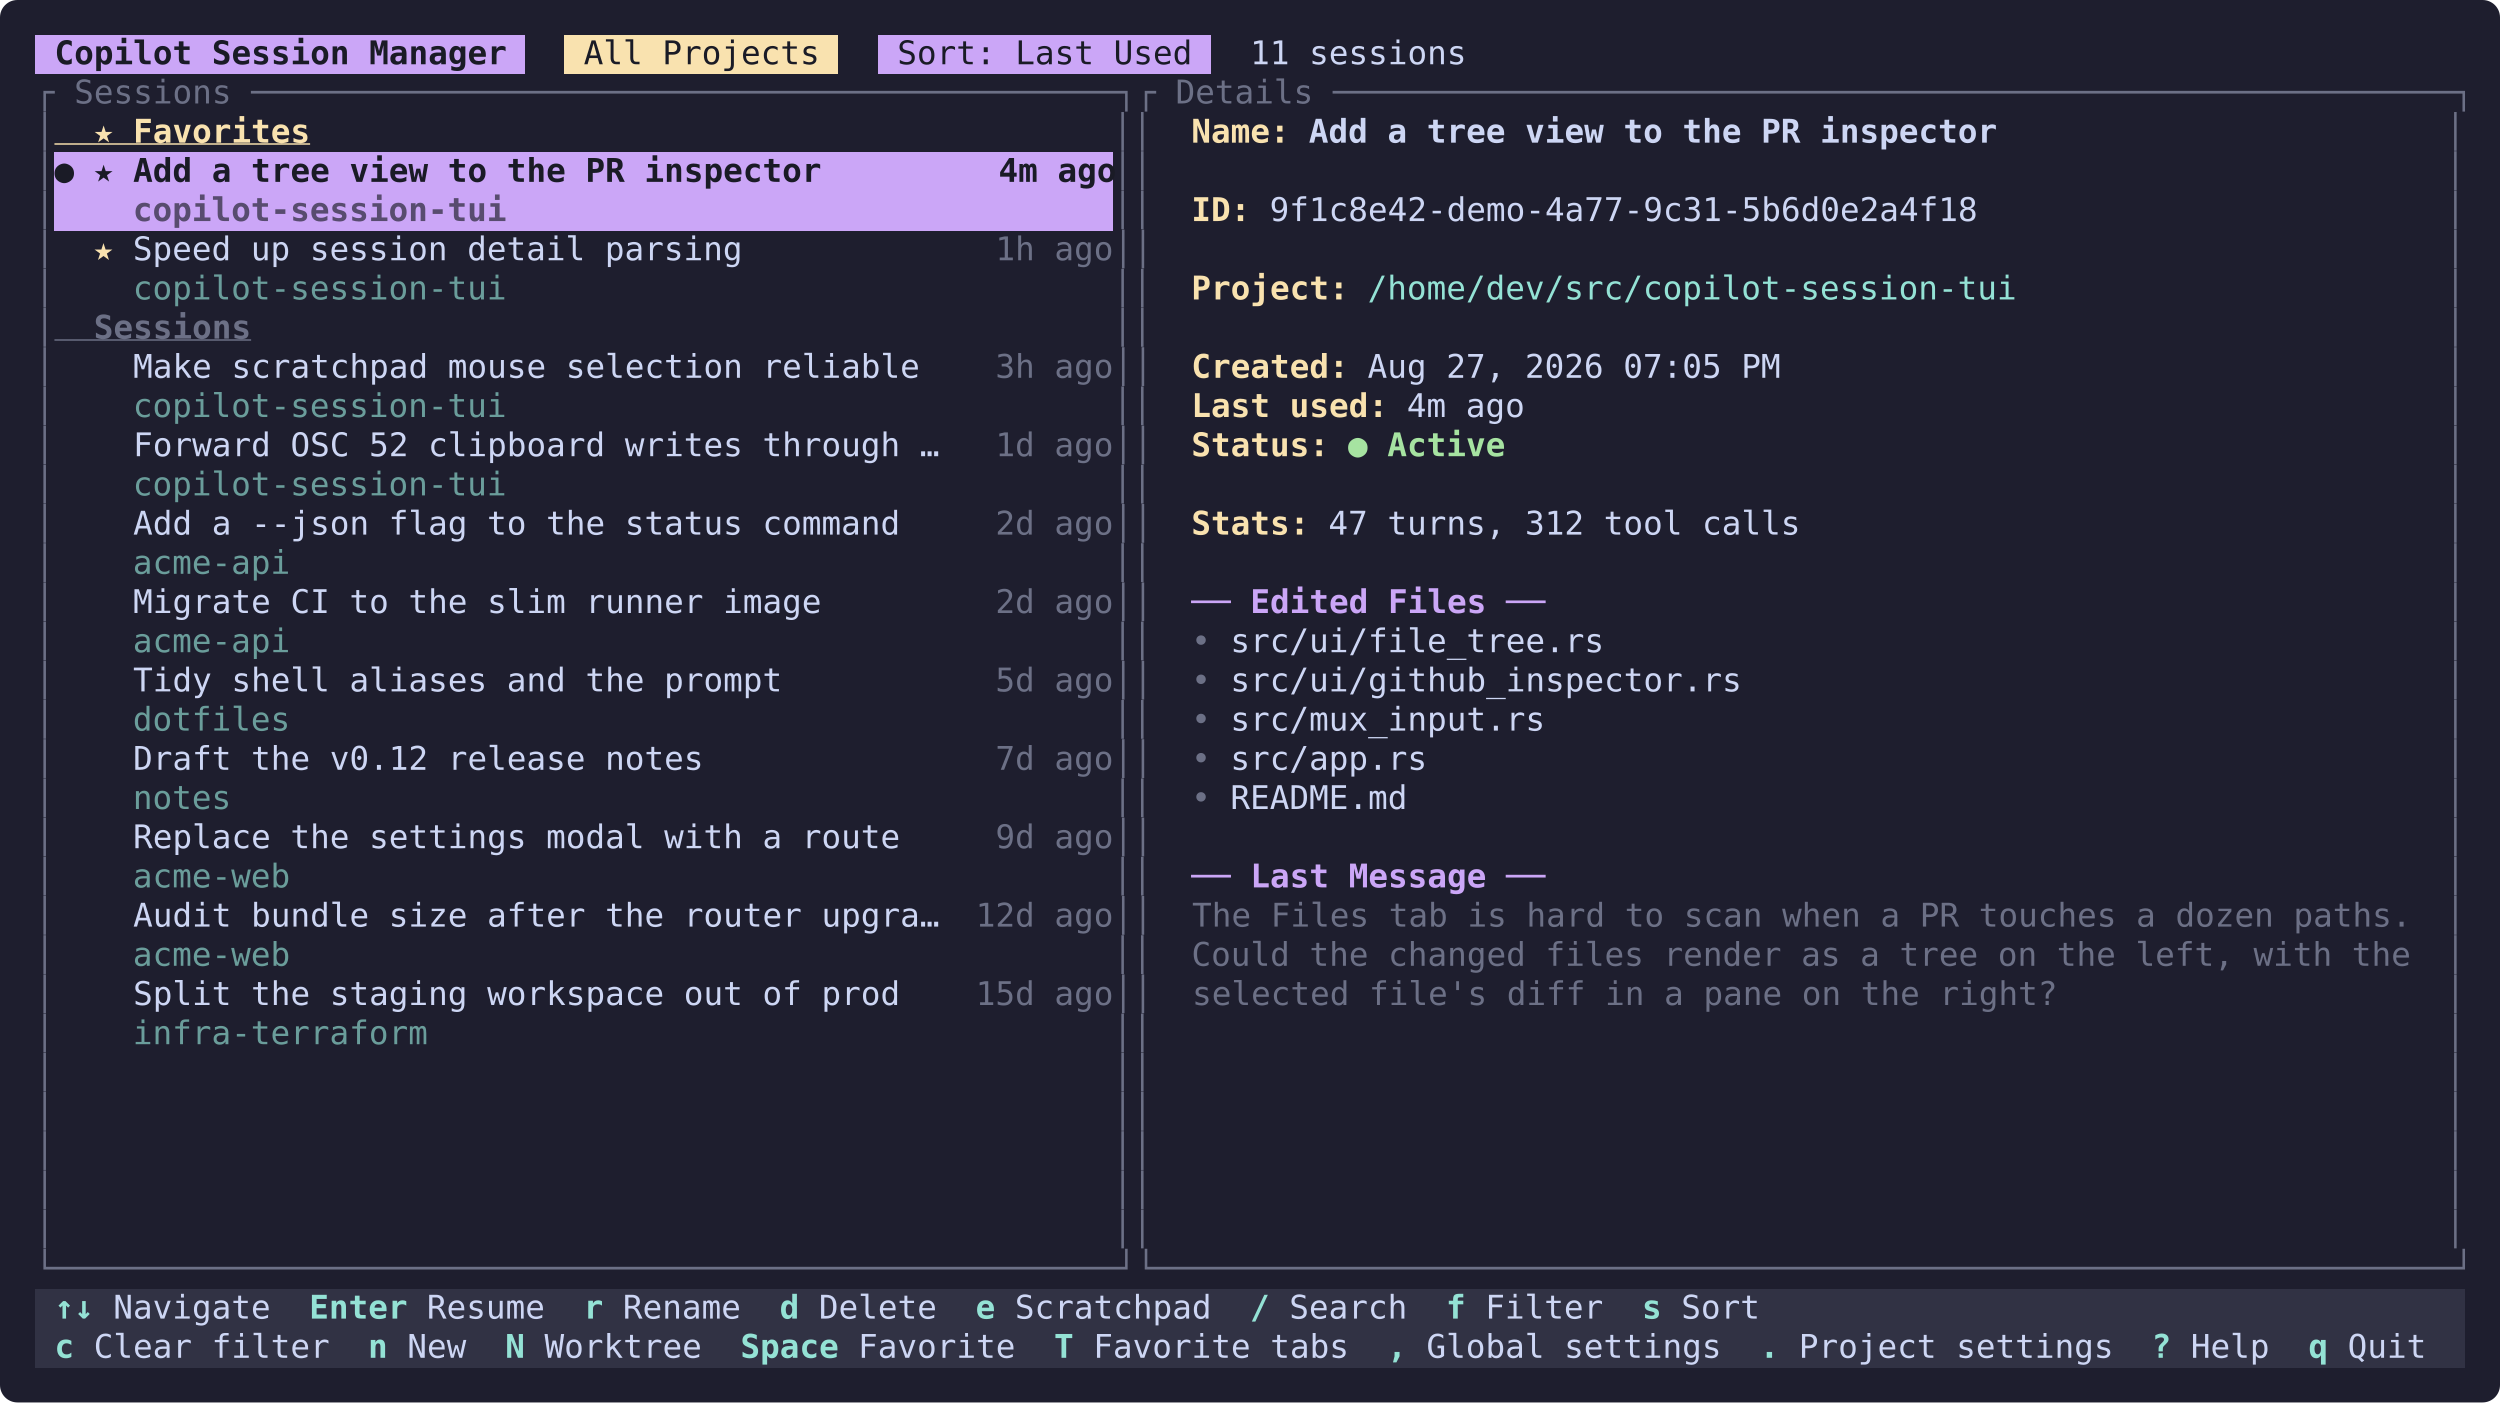
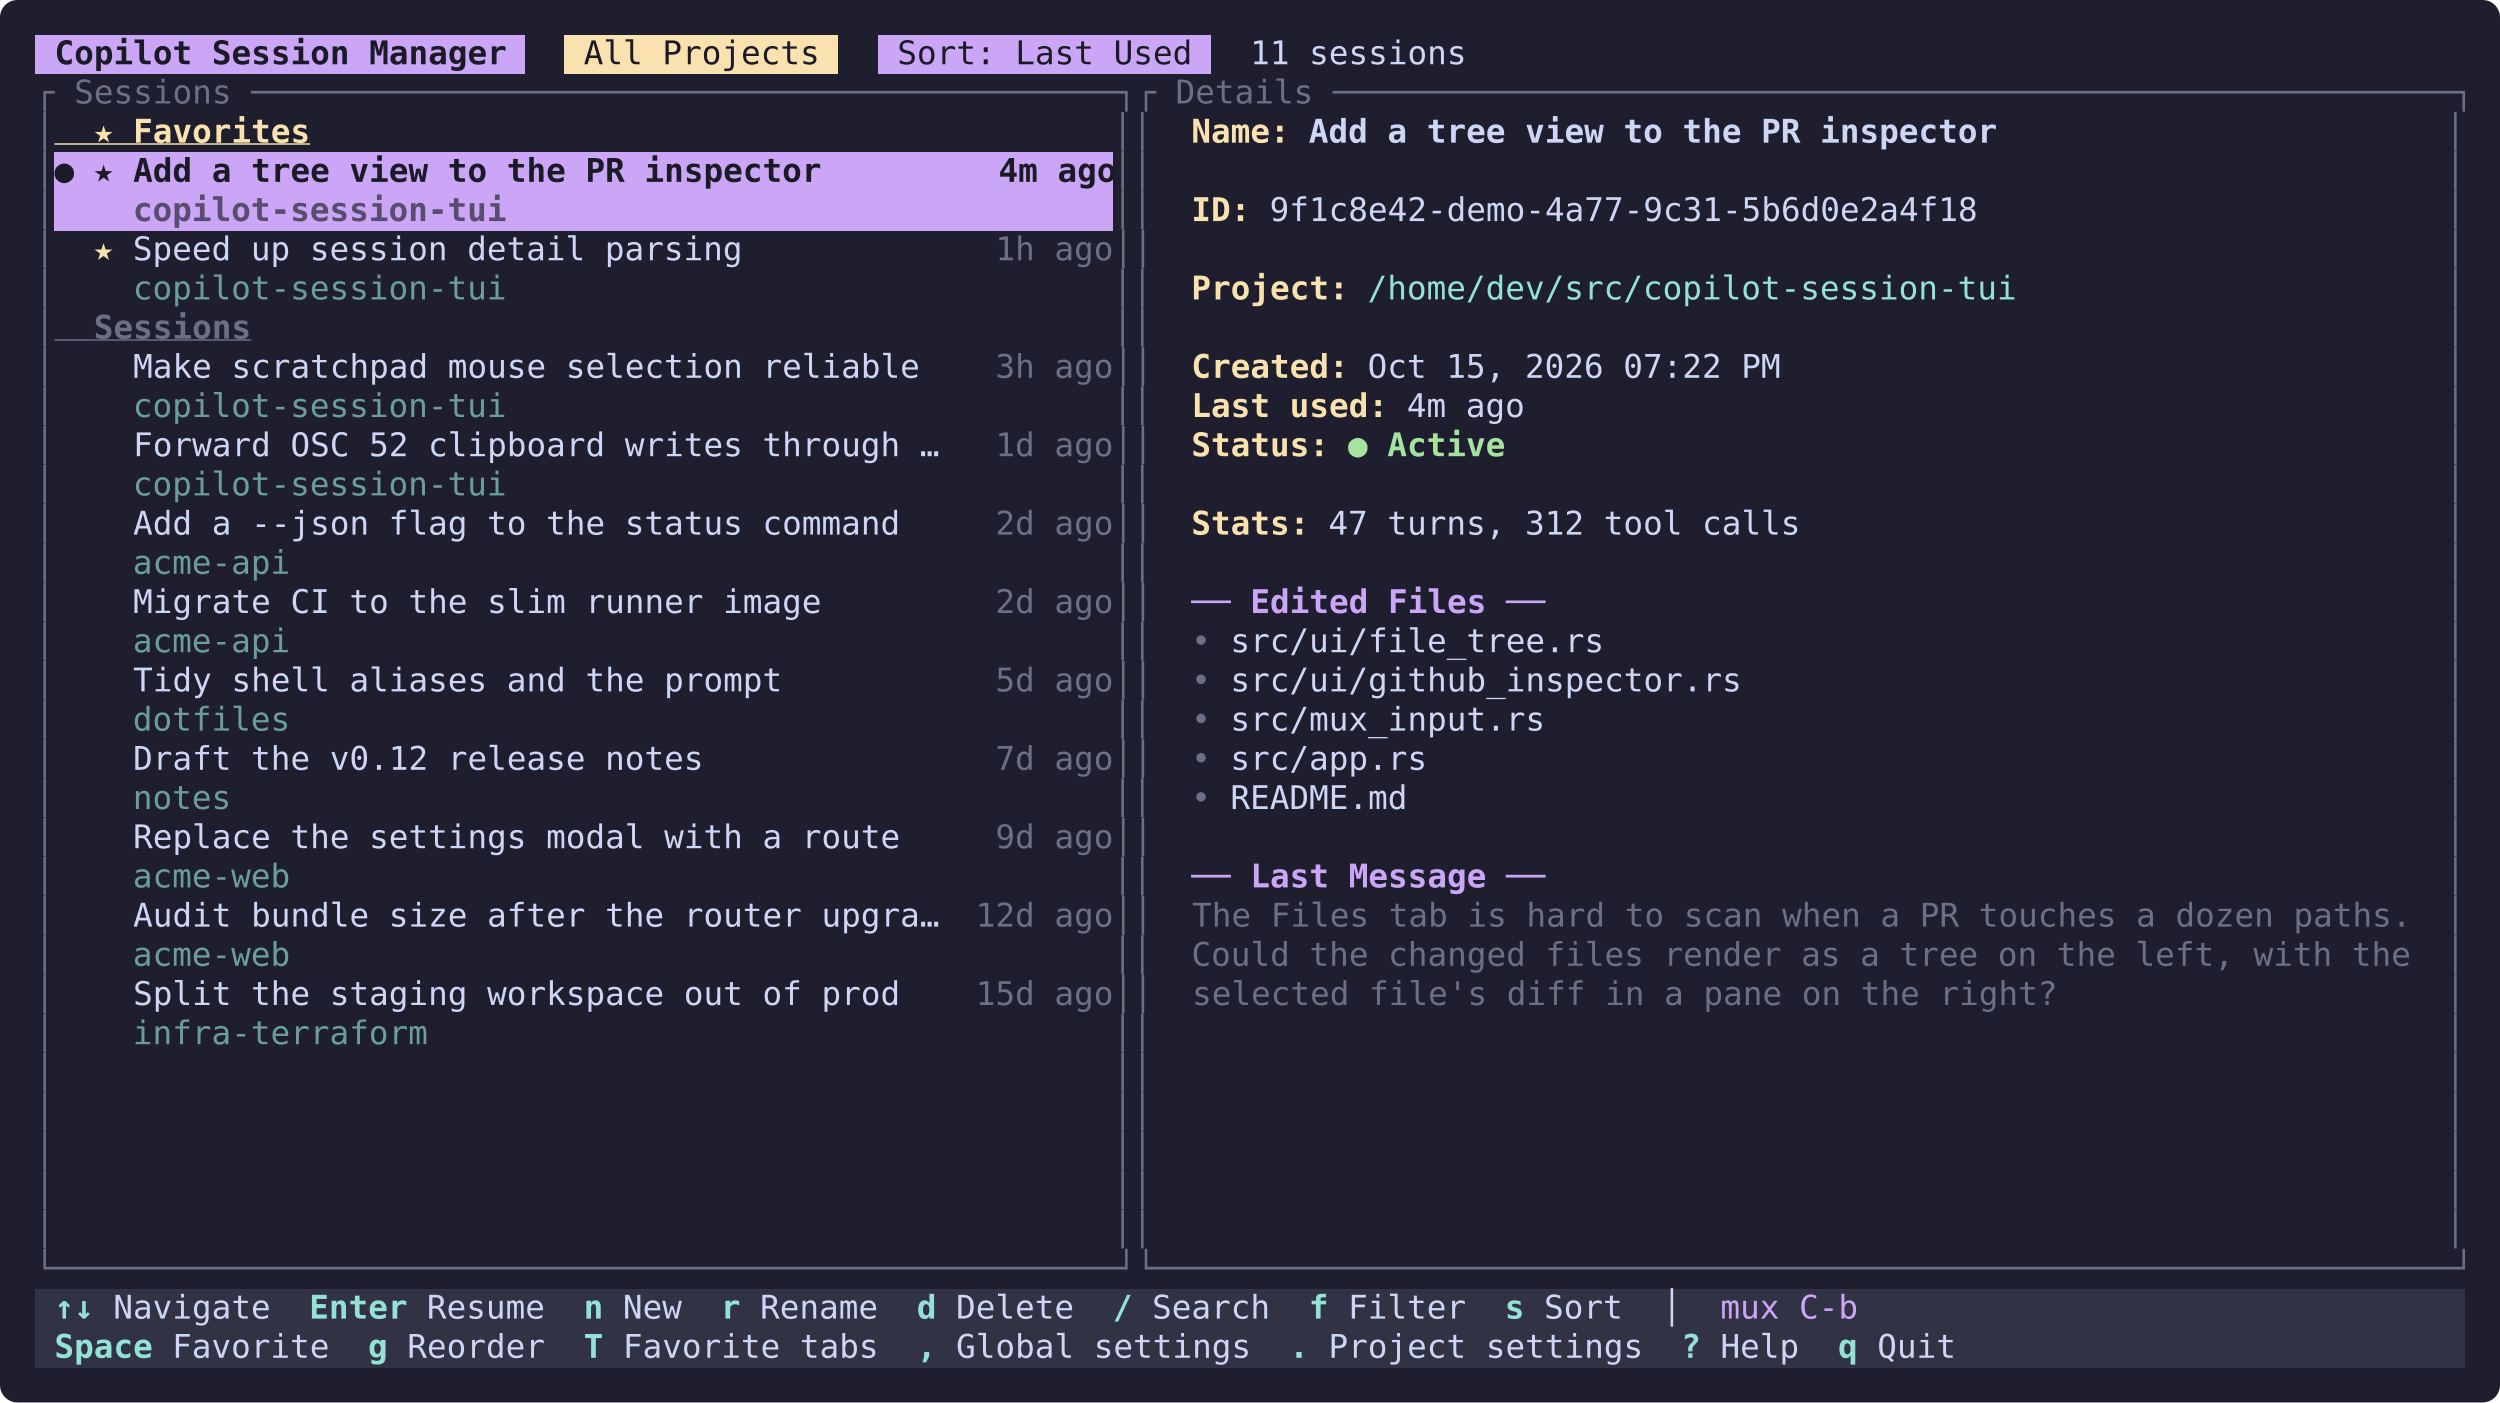
<svg xmlns="http://www.w3.org/2000/svg" width="1148" height="644" viewBox="0 0 1148 644" font-family="ui-monospace,SFMono-Regular,Menlo,Consolas,'DejaVu Sans Mono','Liberation Mono',monospace" font-size="15">
  <rect width="1148" height="644" rx="8" fill="#1e1e2e" />
  <rect x="16.0" y="16.0" width="225.0" height="18.0" fill="#cba6f7" shape-rendering="crispEdges" />
  <rect x="259.0" y="16.0" width="126.0" height="18.0" fill="#f9e2af" shape-rendering="crispEdges" />
  <rect x="403.0" y="16.0" width="153.0" height="18.0" fill="#cba6f7" shape-rendering="crispEdges" />
  <rect x="25.0" y="70.0" width="486.0" height="18.0" fill="#cba6f7" shape-rendering="crispEdges" />
  <rect x="25.0" y="88.0" width="486.0" height="18.0" fill="#cba6f7" shape-rendering="crispEdges" />
  <rect x="16.0" y="592.0" width="1116.0" height="18.0" fill="#313244" shape-rendering="crispEdges" />
  <rect x="16.0" y="610.0" width="1116.0" height="18.0" fill="#313244" shape-rendering="crispEdges" />
  <text x="16.0" y="29.5" fill="#1a1b26" textLength="225.0" lengthAdjust="spacing" font-weight="bold" xml:space="preserve"> Copilot Session Manager </text>
  <text x="259.0" y="29.5" fill="#1a1b26" textLength="126.0" lengthAdjust="spacing" xml:space="preserve"> All Projects </text>
  <text x="403.0" y="29.5" fill="#1a1b26" textLength="153.0" lengthAdjust="spacing" xml:space="preserve"> Sort: Last Used </text>
  <text x="556.0" y="29.5" fill="#cdd6f4" textLength="576.0" lengthAdjust="spacing" xml:space="preserve">  11 sessions                                                   </text>
  <text x="16.0" y="47.5" fill="#6c7086" textLength="1116.0" lengthAdjust="spacing" xml:space="preserve">┌ Sessions ────────────────────────────────────────────┐┌ Details ─────────────────────────────────────────────────────────┐</text>
  <text x="16.0" y="65.5" fill="#6c7086" textLength="9.0" lengthAdjust="spacingAndGlyphs" xml:space="preserve">│</text>
  <text x="25.0" y="65.5" fill="#f9e2af" textLength="117.0" lengthAdjust="spacing" font-weight="bold" text-decoration="underline" xml:space="preserve">  ★ Favorites</text>
  <text x="511.0" y="65.5" fill="#6c7086" textLength="18.0" lengthAdjust="spacingAndGlyphs" xml:space="preserve">││</text>
  <text x="529.0" y="65.5" fill="#f9e2af" textLength="72.0" lengthAdjust="spacing" font-weight="bold" xml:space="preserve">  Name: </text>
  <text x="601.0" y="65.5" fill="#cdd6f4" textLength="315.0" lengthAdjust="spacing" font-weight="bold" xml:space="preserve">Add a tree view to the PR inspector</text>
  <text x="1123.0" y="65.5" fill="#6c7086" textLength="9.0" lengthAdjust="spacingAndGlyphs" xml:space="preserve">│</text>
  <text x="16.0" y="83.5" fill="#6c7086" textLength="9.0" lengthAdjust="spacingAndGlyphs" xml:space="preserve">│</text>
  <text x="25.0" y="83.5" fill="#1a1b26" textLength="486.0" lengthAdjust="spacing" font-weight="bold" xml:space="preserve">● ★ Add a tree view to the PR inspector         4m ago</text>
  <text x="511.0" y="83.5" fill="#6c7086" textLength="18.0" lengthAdjust="spacingAndGlyphs" xml:space="preserve">││</text>
  <text x="1123.0" y="83.5" fill="#6c7086" textLength="9.0" lengthAdjust="spacingAndGlyphs" xml:space="preserve">│</text>
  <text x="16.0" y="101.5" fill="#6c7086" textLength="9.0" lengthAdjust="spacingAndGlyphs" xml:space="preserve">│</text>
  <text x="61.0" y="101.5" fill="#1a1b26" textLength="171.0" lengthAdjust="spacing" font-weight="bold" opacity="0.65" xml:space="preserve">copilot-session-tui</text>
  <text x="511.0" y="101.5" fill="#6c7086" textLength="18.0" lengthAdjust="spacingAndGlyphs" xml:space="preserve">││</text>
  <text x="529.0" y="101.5" fill="#f9e2af" textLength="54.0" lengthAdjust="spacing" font-weight="bold" xml:space="preserve">  ID: </text>
  <text x="583.0" y="101.5" fill="#cdd6f4" textLength="540.0" lengthAdjust="spacing" xml:space="preserve">9f1c8e42-demo-4a77-9c31-5b6d0e2a4f18                        </text>
  <text x="1123.0" y="101.5" fill="#6c7086" textLength="9.0" lengthAdjust="spacingAndGlyphs" xml:space="preserve">│</text>
  <text x="16.0" y="119.5" fill="#6c7086" textLength="9.0" lengthAdjust="spacingAndGlyphs" xml:space="preserve">│</text>
  <text x="43.0" y="119.5" fill="#f9e2af" textLength="18.0" lengthAdjust="spacing" xml:space="preserve">★ </text>
  <text x="61.0" y="119.5" fill="#cdd6f4" textLength="369.0" lengthAdjust="spacing" xml:space="preserve">Speed up session detail parsing          </text>
  <text x="430.0" y="119.5" fill="#6c7086" textLength="99.0" lengthAdjust="spacing" xml:space="preserve">   1h ago││</text>
  <text x="1123.0" y="119.5" fill="#6c7086" textLength="9.0" lengthAdjust="spacingAndGlyphs" xml:space="preserve">│</text>
  <text x="16.0" y="137.5" fill="#6c7086" textLength="9.0" lengthAdjust="spacingAndGlyphs" xml:space="preserve">│</text>
  <text x="61.0" y="137.5" fill="#94e2d5" textLength="171.0" lengthAdjust="spacing" opacity="0.65" xml:space="preserve">copilot-session-tui</text>
  <text x="511.0" y="137.5" fill="#6c7086" textLength="18.0" lengthAdjust="spacingAndGlyphs" xml:space="preserve">││</text>
  <text x="529.0" y="137.5" fill="#f9e2af" textLength="99.0" lengthAdjust="spacing" font-weight="bold" xml:space="preserve">  Project: </text>
  <text x="628.0" y="137.5" fill="#94e2d5" textLength="297.0" lengthAdjust="spacing" xml:space="preserve">/home/dev/src/copilot-session-tui</text>
  <text x="1123.0" y="137.5" fill="#6c7086" textLength="9.0" lengthAdjust="spacingAndGlyphs" xml:space="preserve">│</text>
  <text x="16.0" y="155.5" fill="#6c7086" textLength="9.0" lengthAdjust="spacingAndGlyphs" xml:space="preserve">│</text>
  <text x="25.0" y="155.5" fill="#6c7086" textLength="90.0" lengthAdjust="spacing" font-weight="bold" text-decoration="underline" xml:space="preserve">  Sessions</text>
  <text x="511.0" y="155.5" fill="#6c7086" textLength="18.0" lengthAdjust="spacingAndGlyphs" xml:space="preserve">││</text>
  <text x="1123.0" y="155.5" fill="#6c7086" textLength="9.0" lengthAdjust="spacingAndGlyphs" xml:space="preserve">│</text>
  <text x="16.0" y="173.5" fill="#6c7086" textLength="9.0" lengthAdjust="spacingAndGlyphs" xml:space="preserve">│</text>
  <text x="25.0" y="173.5" fill="#cdd6f4" textLength="405.0" lengthAdjust="spacing" xml:space="preserve">    Make scratchpad mouse selection reliable </text>
  <text x="430.0" y="173.5" fill="#6c7086" textLength="99.0" lengthAdjust="spacing" xml:space="preserve">   3h ago││</text>
  <text x="529.0" y="173.5" fill="#f9e2af" textLength="99.0" lengthAdjust="spacing" font-weight="bold" xml:space="preserve">  Created: </text>
-   <text x="628.0" y="173.5" fill="#cdd6f4" textLength="495.0" lengthAdjust="spacing" xml:space="preserve">Aug 27, 2026 07:05 PM                                  </text>
+   <text x="628.0" y="173.5" fill="#cdd6f4" textLength="495.0" lengthAdjust="spacing" xml:space="preserve">Oct 15, 2026 07:22 PM                                  </text>
  <text x="1123.0" y="173.5" fill="#6c7086" textLength="9.0" lengthAdjust="spacingAndGlyphs" xml:space="preserve">│</text>
  <text x="16.0" y="191.5" fill="#6c7086" textLength="9.0" lengthAdjust="spacingAndGlyphs" xml:space="preserve">│</text>
  <text x="61.0" y="191.5" fill="#94e2d5" textLength="171.0" lengthAdjust="spacing" opacity="0.65" xml:space="preserve">copilot-session-tui</text>
  <text x="511.0" y="191.5" fill="#6c7086" textLength="18.0" lengthAdjust="spacingAndGlyphs" xml:space="preserve">││</text>
  <text x="529.0" y="191.5" fill="#f9e2af" textLength="117.0" lengthAdjust="spacing" font-weight="bold" xml:space="preserve">  Last used: </text>
  <text x="646.0" y="191.5" fill="#cdd6f4" textLength="477.0" lengthAdjust="spacing" xml:space="preserve">4m ago                                               </text>
  <text x="1123.0" y="191.5" fill="#6c7086" textLength="9.0" lengthAdjust="spacingAndGlyphs" xml:space="preserve">│</text>
  <text x="16.0" y="209.5" fill="#6c7086" textLength="9.0" lengthAdjust="spacingAndGlyphs" xml:space="preserve">│</text>
  <text x="25.0" y="209.5" fill="#cdd6f4" textLength="405.0" lengthAdjust="spacing" xml:space="preserve">    Forward OSC 52 clipboard writes through …</text>
  <text x="430.0" y="209.5" fill="#6c7086" textLength="99.0" lengthAdjust="spacing" xml:space="preserve">   1d ago││</text>
  <text x="529.0" y="209.5" fill="#f9e2af" textLength="90.0" lengthAdjust="spacing" font-weight="bold" xml:space="preserve">  Status: </text>
  <text x="619.0" y="209.5" fill="#a6e3a1" textLength="72.0" lengthAdjust="spacing" font-weight="bold" xml:space="preserve">● Active</text>
  <text x="1123.0" y="209.5" fill="#6c7086" textLength="9.0" lengthAdjust="spacingAndGlyphs" xml:space="preserve">│</text>
  <text x="16.0" y="227.5" fill="#6c7086" textLength="9.0" lengthAdjust="spacingAndGlyphs" xml:space="preserve">│</text>
  <text x="61.0" y="227.5" fill="#94e2d5" textLength="171.0" lengthAdjust="spacing" opacity="0.65" xml:space="preserve">copilot-session-tui</text>
  <text x="511.0" y="227.5" fill="#6c7086" textLength="18.0" lengthAdjust="spacingAndGlyphs" xml:space="preserve">││</text>
  <text x="1123.0" y="227.5" fill="#6c7086" textLength="9.0" lengthAdjust="spacingAndGlyphs" xml:space="preserve">│</text>
  <text x="16.0" y="245.5" fill="#6c7086" textLength="9.0" lengthAdjust="spacingAndGlyphs" xml:space="preserve">│</text>
  <text x="25.0" y="245.5" fill="#cdd6f4" textLength="405.0" lengthAdjust="spacing" xml:space="preserve">    Add a --json flag to the status command  </text>
  <text x="430.0" y="245.5" fill="#6c7086" textLength="99.0" lengthAdjust="spacing" xml:space="preserve">   2d ago││</text>
  <text x="529.0" y="245.5" fill="#f9e2af" textLength="81.0" lengthAdjust="spacing" font-weight="bold" xml:space="preserve">  Stats: </text>
  <text x="610.0" y="245.5" fill="#cdd6f4" textLength="513.0" lengthAdjust="spacing" xml:space="preserve">47 turns, 312 tool calls                                 </text>
  <text x="1123.0" y="245.5" fill="#6c7086" textLength="9.0" lengthAdjust="spacingAndGlyphs" xml:space="preserve">│</text>
  <text x="16.0" y="263.5" fill="#6c7086" textLength="9.0" lengthAdjust="spacingAndGlyphs" xml:space="preserve">│</text>
  <text x="61.0" y="263.5" fill="#94e2d5" textLength="72.0" lengthAdjust="spacing" opacity="0.65" xml:space="preserve">acme-api</text>
  <text x="511.0" y="263.5" fill="#6c7086" textLength="18.0" lengthAdjust="spacingAndGlyphs" xml:space="preserve">││</text>
  <text x="1123.0" y="263.5" fill="#6c7086" textLength="9.0" lengthAdjust="spacingAndGlyphs" xml:space="preserve">│</text>
  <text x="16.0" y="281.5" fill="#6c7086" textLength="9.0" lengthAdjust="spacingAndGlyphs" xml:space="preserve">│</text>
  <text x="25.0" y="281.5" fill="#cdd6f4" textLength="405.0" lengthAdjust="spacing" xml:space="preserve">    Migrate CI to the slim runner image      </text>
  <text x="430.0" y="281.5" fill="#6c7086" textLength="99.0" lengthAdjust="spacing" xml:space="preserve">   2d ago││</text>
  <text x="529.0" y="281.5" fill="#cba6f7" textLength="180.0" lengthAdjust="spacing" font-weight="bold" xml:space="preserve">  ── Edited Files ──</text>
  <text x="1123.0" y="281.5" fill="#6c7086" textLength="9.0" lengthAdjust="spacingAndGlyphs" xml:space="preserve">│</text>
  <text x="16.0" y="299.5" fill="#6c7086" textLength="9.0" lengthAdjust="spacingAndGlyphs" xml:space="preserve">│</text>
  <text x="61.0" y="299.5" fill="#94e2d5" textLength="72.0" lengthAdjust="spacing" opacity="0.65" xml:space="preserve">acme-api</text>
  <text x="511.0" y="299.5" fill="#6c7086" textLength="18.0" lengthAdjust="spacingAndGlyphs" xml:space="preserve">││</text>
  <text x="547.0" y="299.5" fill="#6c7086" textLength="18.0" lengthAdjust="spacing" xml:space="preserve">• </text>
  <text x="565.0" y="299.5" fill="#cdd6f4" textLength="558.0" lengthAdjust="spacing" xml:space="preserve">src/ui/file_tree.rs                                           </text>
  <text x="1123.0" y="299.5" fill="#6c7086" textLength="9.0" lengthAdjust="spacingAndGlyphs" xml:space="preserve">│</text>
  <text x="16.0" y="317.5" fill="#6c7086" textLength="9.0" lengthAdjust="spacingAndGlyphs" xml:space="preserve">│</text>
  <text x="25.0" y="317.5" fill="#cdd6f4" textLength="405.0" lengthAdjust="spacing" xml:space="preserve">    Tidy shell aliases and the prompt        </text>
  <text x="430.0" y="317.5" fill="#6c7086" textLength="99.0" lengthAdjust="spacing" xml:space="preserve">   5d ago││</text>
  <text x="547.0" y="317.5" fill="#6c7086" textLength="18.0" lengthAdjust="spacing" xml:space="preserve">• </text>
  <text x="565.0" y="317.5" fill="#cdd6f4" textLength="558.0" lengthAdjust="spacing" xml:space="preserve">src/ui/github_inspector.rs                                    </text>
  <text x="1123.0" y="317.5" fill="#6c7086" textLength="9.0" lengthAdjust="spacingAndGlyphs" xml:space="preserve">│</text>
  <text x="16.0" y="335.5" fill="#6c7086" textLength="9.0" lengthAdjust="spacingAndGlyphs" xml:space="preserve">│</text>
  <text x="61.0" y="335.5" fill="#94e2d5" textLength="72.0" lengthAdjust="spacing" opacity="0.65" xml:space="preserve">dotfiles</text>
  <text x="511.0" y="335.5" fill="#6c7086" textLength="18.0" lengthAdjust="spacingAndGlyphs" xml:space="preserve">││</text>
  <text x="547.0" y="335.5" fill="#6c7086" textLength="18.0" lengthAdjust="spacing" xml:space="preserve">• </text>
  <text x="565.0" y="335.5" fill="#cdd6f4" textLength="558.0" lengthAdjust="spacing" xml:space="preserve">src/mux_input.rs                                              </text>
  <text x="1123.0" y="335.5" fill="#6c7086" textLength="9.0" lengthAdjust="spacingAndGlyphs" xml:space="preserve">│</text>
  <text x="16.0" y="353.5" fill="#6c7086" textLength="9.0" lengthAdjust="spacingAndGlyphs" xml:space="preserve">│</text>
  <text x="25.0" y="353.5" fill="#cdd6f4" textLength="405.0" lengthAdjust="spacing" xml:space="preserve">    Draft the v0.12 release notes            </text>
  <text x="430.0" y="353.5" fill="#6c7086" textLength="99.0" lengthAdjust="spacing" xml:space="preserve">   7d ago││</text>
  <text x="547.0" y="353.5" fill="#6c7086" textLength="18.0" lengthAdjust="spacing" xml:space="preserve">• </text>
  <text x="565.0" y="353.5" fill="#cdd6f4" textLength="558.0" lengthAdjust="spacing" xml:space="preserve">src/app.rs                                                    </text>
  <text x="1123.0" y="353.5" fill="#6c7086" textLength="9.0" lengthAdjust="spacingAndGlyphs" xml:space="preserve">│</text>
  <text x="16.0" y="371.5" fill="#6c7086" textLength="9.0" lengthAdjust="spacingAndGlyphs" xml:space="preserve">│</text>
  <text x="61.0" y="371.5" fill="#94e2d5" textLength="45.0" lengthAdjust="spacing" opacity="0.65" xml:space="preserve">notes</text>
  <text x="511.0" y="371.5" fill="#6c7086" textLength="18.0" lengthAdjust="spacingAndGlyphs" xml:space="preserve">││</text>
  <text x="547.0" y="371.5" fill="#6c7086" textLength="18.0" lengthAdjust="spacing" xml:space="preserve">• </text>
  <text x="565.0" y="371.5" fill="#cdd6f4" textLength="558.0" lengthAdjust="spacing" xml:space="preserve">README.md                                                     </text>
  <text x="1123.0" y="371.5" fill="#6c7086" textLength="9.0" lengthAdjust="spacingAndGlyphs" xml:space="preserve">│</text>
  <text x="16.0" y="389.5" fill="#6c7086" textLength="9.0" lengthAdjust="spacingAndGlyphs" xml:space="preserve">│</text>
  <text x="25.0" y="389.5" fill="#cdd6f4" textLength="405.0" lengthAdjust="spacing" xml:space="preserve">    Replace the settings modal with a route  </text>
  <text x="430.0" y="389.5" fill="#6c7086" textLength="99.0" lengthAdjust="spacing" xml:space="preserve">   9d ago││</text>
  <text x="1123.0" y="389.5" fill="#6c7086" textLength="9.0" lengthAdjust="spacingAndGlyphs" xml:space="preserve">│</text>
  <text x="16.0" y="407.5" fill="#6c7086" textLength="9.0" lengthAdjust="spacingAndGlyphs" xml:space="preserve">│</text>
  <text x="61.0" y="407.5" fill="#94e2d5" textLength="72.0" lengthAdjust="spacing" opacity="0.65" xml:space="preserve">acme-web</text>
  <text x="511.0" y="407.5" fill="#6c7086" textLength="18.0" lengthAdjust="spacingAndGlyphs" xml:space="preserve">││</text>
  <text x="529.0" y="407.5" fill="#cba6f7" textLength="180.0" lengthAdjust="spacing" font-weight="bold" xml:space="preserve">  ── Last Message ──</text>
  <text x="1123.0" y="407.5" fill="#6c7086" textLength="9.0" lengthAdjust="spacingAndGlyphs" xml:space="preserve">│</text>
  <text x="16.0" y="425.5" fill="#6c7086" textLength="9.0" lengthAdjust="spacingAndGlyphs" xml:space="preserve">│</text>
  <text x="25.0" y="425.5" fill="#cdd6f4" textLength="405.0" lengthAdjust="spacing" xml:space="preserve">    Audit bundle size after the router upgra…</text>
  <text x="430.0" y="425.5" fill="#6c7086" textLength="675.0" lengthAdjust="spacing" xml:space="preserve">  12d ago││  The Files tab is hard to scan when a PR touches a dozen paths.</text>
  <text x="1123.0" y="425.5" fill="#6c7086" textLength="9.0" lengthAdjust="spacingAndGlyphs" xml:space="preserve">│</text>
  <text x="16.0" y="443.5" fill="#6c7086" textLength="9.0" lengthAdjust="spacingAndGlyphs" xml:space="preserve">│</text>
  <text x="61.0" y="443.5" fill="#94e2d5" textLength="72.0" lengthAdjust="spacing" opacity="0.65" xml:space="preserve">acme-web</text>
  <text x="511.0" y="443.5" fill="#6c7086" textLength="594.0" lengthAdjust="spacing" xml:space="preserve">││  Could the changed files render as a tree on the left, with the</text>
  <text x="1123.0" y="443.5" fill="#6c7086" textLength="9.0" lengthAdjust="spacingAndGlyphs" xml:space="preserve">│</text>
  <text x="16.0" y="461.5" fill="#6c7086" textLength="9.0" lengthAdjust="spacingAndGlyphs" xml:space="preserve">│</text>
  <text x="25.0" y="461.5" fill="#cdd6f4" textLength="405.0" lengthAdjust="spacing" xml:space="preserve">    Split the staging workspace out of prod  </text>
  <text x="430.0" y="461.5" fill="#6c7086" textLength="513.0" lengthAdjust="spacing" xml:space="preserve">  15d ago││  selected file's diff in a pane on the right?</text>
  <text x="1123.0" y="461.5" fill="#6c7086" textLength="9.0" lengthAdjust="spacingAndGlyphs" xml:space="preserve">│</text>
  <text x="16.0" y="479.5" fill="#6c7086" textLength="9.0" lengthAdjust="spacingAndGlyphs" xml:space="preserve">│</text>
  <text x="61.0" y="479.5" fill="#94e2d5" textLength="135.0" lengthAdjust="spacing" opacity="0.65" xml:space="preserve">infra-terraform</text>
  <text x="511.0" y="479.5" fill="#6c7086" textLength="18.0" lengthAdjust="spacingAndGlyphs" xml:space="preserve">││</text>
  <text x="1123.0" y="479.5" fill="#6c7086" textLength="9.0" lengthAdjust="spacingAndGlyphs" xml:space="preserve">│</text>
  <text x="16.0" y="497.5" fill="#6c7086" textLength="9.0" lengthAdjust="spacingAndGlyphs" xml:space="preserve">│</text>
  <text x="511.0" y="497.5" fill="#6c7086" textLength="18.0" lengthAdjust="spacingAndGlyphs" xml:space="preserve">││</text>
  <text x="1123.0" y="497.5" fill="#6c7086" textLength="9.0" lengthAdjust="spacingAndGlyphs" xml:space="preserve">│</text>
  <text x="16.0" y="515.5" fill="#6c7086" textLength="9.0" lengthAdjust="spacingAndGlyphs" xml:space="preserve">│</text>
  <text x="511.0" y="515.5" fill="#6c7086" textLength="18.0" lengthAdjust="spacingAndGlyphs" xml:space="preserve">││</text>
  <text x="1123.0" y="515.5" fill="#6c7086" textLength="9.0" lengthAdjust="spacingAndGlyphs" xml:space="preserve">│</text>
  <text x="16.0" y="533.5" fill="#6c7086" textLength="9.0" lengthAdjust="spacingAndGlyphs" xml:space="preserve">│</text>
  <text x="511.0" y="533.5" fill="#6c7086" textLength="18.0" lengthAdjust="spacingAndGlyphs" xml:space="preserve">││</text>
  <text x="1123.0" y="533.5" fill="#6c7086" textLength="9.0" lengthAdjust="spacingAndGlyphs" xml:space="preserve">│</text>
  <text x="16.0" y="551.5" fill="#6c7086" textLength="9.0" lengthAdjust="spacingAndGlyphs" xml:space="preserve">│</text>
  <text x="511.0" y="551.5" fill="#6c7086" textLength="18.0" lengthAdjust="spacingAndGlyphs" xml:space="preserve">││</text>
  <text x="1123.0" y="551.5" fill="#6c7086" textLength="9.0" lengthAdjust="spacingAndGlyphs" xml:space="preserve">│</text>
  <text x="16.0" y="569.5" fill="#6c7086" textLength="9.0" lengthAdjust="spacingAndGlyphs" xml:space="preserve">│</text>
  <text x="511.0" y="569.5" fill="#6c7086" textLength="18.0" lengthAdjust="spacingAndGlyphs" xml:space="preserve">││</text>
  <text x="1123.0" y="569.5" fill="#6c7086" textLength="9.0" lengthAdjust="spacingAndGlyphs" xml:space="preserve">│</text>
  <text x="16.0" y="587.5" fill="#6c7086" textLength="1116.0" lengthAdjust="spacingAndGlyphs" xml:space="preserve">└──────────────────────────────────────────────────────┘└──────────────────────────────────────────────────────────────────┘</text>
  <text x="25.0" y="605.5" fill="#94e2d5" textLength="18.0" lengthAdjust="spacing" font-weight="bold" xml:space="preserve">↑↓</text>
  <text x="43.0" y="605.5" fill="#cdd6f4" textLength="99.0" lengthAdjust="spacing" xml:space="preserve"> Navigate  </text>
  <text x="142.0" y="605.5" fill="#94e2d5" textLength="45.0" lengthAdjust="spacing" font-weight="bold" xml:space="preserve">Enter</text>
  <text x="187.0" y="605.5" fill="#cdd6f4" textLength="81.0" lengthAdjust="spacing" xml:space="preserve"> Resume  </text>
-   <text x="268.0" y="605.5" fill="#94e2d5" textLength="9.0" lengthAdjust="spacing" font-weight="bold" xml:space="preserve">r</text>
-   <text x="277.0" y="605.5" fill="#cdd6f4" textLength="81.0" lengthAdjust="spacing" xml:space="preserve"> Rename  </text>
-   <text x="358.0" y="605.5" fill="#94e2d5" textLength="9.0" lengthAdjust="spacing" font-weight="bold" xml:space="preserve">d</text>
-   <text x="367.0" y="605.5" fill="#cdd6f4" textLength="81.0" lengthAdjust="spacing" xml:space="preserve"> Delete  </text>
-   <text x="448.0" y="605.5" fill="#94e2d5" textLength="9.0" lengthAdjust="spacing" font-weight="bold" xml:space="preserve">e</text>
-   <text x="457.0" y="605.5" fill="#cdd6f4" textLength="117.0" lengthAdjust="spacing" xml:space="preserve"> Scratchpad  </text>
-   <text x="574.0" y="605.5" fill="#94e2d5" textLength="9.0" lengthAdjust="spacing" font-weight="bold" xml:space="preserve">/</text>
-   <text x="583.0" y="605.5" fill="#cdd6f4" textLength="81.0" lengthAdjust="spacing" xml:space="preserve"> Search  </text>
-   <text x="664.0" y="605.5" fill="#94e2d5" textLength="9.0" lengthAdjust="spacing" font-weight="bold" xml:space="preserve">f</text>
-   <text x="673.0" y="605.5" fill="#cdd6f4" textLength="81.0" lengthAdjust="spacing" xml:space="preserve"> Filter  </text>
-   <text x="754.0" y="605.5" fill="#94e2d5" textLength="9.0" lengthAdjust="spacing" font-weight="bold" xml:space="preserve">s</text>
-   <text x="763.0" y="605.5" fill="#cdd6f4" textLength="369.0" lengthAdjust="spacing" xml:space="preserve"> Sort                                    </text>
-   <text x="25.0" y="623.5" fill="#94e2d5" textLength="9.0" lengthAdjust="spacing" font-weight="bold" xml:space="preserve">c</text>
-   <text x="34.0" y="623.5" fill="#cdd6f4" textLength="135.0" lengthAdjust="spacing" xml:space="preserve"> Clear filter  </text>
-   <text x="169.0" y="623.5" fill="#94e2d5" textLength="9.0" lengthAdjust="spacing" font-weight="bold" xml:space="preserve">n</text>
-   <text x="178.0" y="623.5" fill="#cdd6f4" textLength="54.0" lengthAdjust="spacing" xml:space="preserve"> New  </text>
-   <text x="232.0" y="623.5" fill="#94e2d5" textLength="9.0" lengthAdjust="spacing" font-weight="bold" xml:space="preserve">N</text>
-   <text x="241.0" y="623.5" fill="#cdd6f4" textLength="99.0" lengthAdjust="spacing" xml:space="preserve"> Worktree  </text>
-   <text x="340.0" y="623.5" fill="#94e2d5" textLength="45.0" lengthAdjust="spacing" font-weight="bold" xml:space="preserve">Space</text>
-   <text x="385.0" y="623.5" fill="#cdd6f4" textLength="99.0" lengthAdjust="spacing" xml:space="preserve"> Favorite  </text>
-   <text x="484.0" y="623.5" fill="#94e2d5" textLength="9.0" lengthAdjust="spacing" font-weight="bold" xml:space="preserve">T</text>
-   <text x="493.0" y="623.5" fill="#cdd6f4" textLength="144.0" lengthAdjust="spacing" xml:space="preserve"> Favorite tabs  </text>
-   <text x="637.0" y="623.5" fill="#94e2d5" textLength="9.0" lengthAdjust="spacing" font-weight="bold" xml:space="preserve">,</text>
-   <text x="646.0" y="623.5" fill="#cdd6f4" textLength="162.0" lengthAdjust="spacing" xml:space="preserve"> Global settings  </text>
-   <text x="808.0" y="623.5" fill="#94e2d5" textLength="9.0" lengthAdjust="spacing" font-weight="bold" xml:space="preserve">.</text>
-   <text x="817.0" y="623.5" fill="#cdd6f4" textLength="171.0" lengthAdjust="spacing" xml:space="preserve"> Project settings  </text>
-   <text x="988.0" y="623.5" fill="#94e2d5" textLength="9.0" lengthAdjust="spacing" font-weight="bold" xml:space="preserve">?</text>
-   <text x="997.0" y="623.5" fill="#cdd6f4" textLength="63.0" lengthAdjust="spacing" xml:space="preserve"> Help  </text>
-   <text x="1060.0" y="623.5" fill="#94e2d5" textLength="9.0" lengthAdjust="spacing" font-weight="bold" xml:space="preserve">q</text>
-   <text x="1069.0" y="623.5" fill="#cdd6f4" textLength="63.0" lengthAdjust="spacing" xml:space="preserve"> Quit  </text>
+   <text x="268.0" y="605.5" fill="#94e2d5" textLength="9.0" lengthAdjust="spacing" font-weight="bold" xml:space="preserve">n</text>
+   <text x="277.0" y="605.5" fill="#cdd6f4" textLength="54.0" lengthAdjust="spacing" xml:space="preserve"> New  </text>
+   <text x="331.0" y="605.5" fill="#94e2d5" textLength="9.0" lengthAdjust="spacing" font-weight="bold" xml:space="preserve">r</text>
+   <text x="340.0" y="605.5" fill="#cdd6f4" textLength="81.0" lengthAdjust="spacing" xml:space="preserve"> Rename  </text>
+   <text x="421.0" y="605.5" fill="#94e2d5" textLength="9.0" lengthAdjust="spacing" font-weight="bold" xml:space="preserve">d</text>
+   <text x="430.0" y="605.5" fill="#cdd6f4" textLength="81.0" lengthAdjust="spacing" xml:space="preserve"> Delete  </text>
+   <text x="511.0" y="605.5" fill="#94e2d5" textLength="9.0" lengthAdjust="spacing" font-weight="bold" xml:space="preserve">/</text>
+   <text x="520.0" y="605.5" fill="#cdd6f4" textLength="81.0" lengthAdjust="spacing" xml:space="preserve"> Search  </text>
+   <text x="601.0" y="605.5" fill="#94e2d5" textLength="9.0" lengthAdjust="spacing" font-weight="bold" xml:space="preserve">f</text>
+   <text x="610.0" y="605.5" fill="#cdd6f4" textLength="81.0" lengthAdjust="spacing" xml:space="preserve"> Filter  </text>
+   <text x="691.0" y="605.5" fill="#94e2d5" textLength="9.0" lengthAdjust="spacing" font-weight="bold" xml:space="preserve">s</text>
+   <text x="700.0" y="605.5" fill="#cdd6f4" textLength="90.0" lengthAdjust="spacing" xml:space="preserve"> Sort  │  </text>
+   <text x="790.0" y="605.5" fill="#cba6f7" textLength="63.0" lengthAdjust="spacing" xml:space="preserve">mux C-b</text>
+   <text x="25.0" y="623.5" fill="#94e2d5" textLength="45.0" lengthAdjust="spacing" font-weight="bold" xml:space="preserve">Space</text>
+   <text x="70.0" y="623.5" fill="#cdd6f4" textLength="99.0" lengthAdjust="spacing" xml:space="preserve"> Favorite  </text>
+   <text x="169.0" y="623.5" fill="#94e2d5" textLength="9.0" lengthAdjust="spacing" font-weight="bold" xml:space="preserve">g</text>
+   <text x="178.0" y="623.5" fill="#cdd6f4" textLength="90.0" lengthAdjust="spacing" xml:space="preserve"> Reorder  </text>
+   <text x="268.0" y="623.5" fill="#94e2d5" textLength="9.0" lengthAdjust="spacing" font-weight="bold" xml:space="preserve">T</text>
+   <text x="277.0" y="623.5" fill="#cdd6f4" textLength="144.0" lengthAdjust="spacing" xml:space="preserve"> Favorite tabs  </text>
+   <text x="421.0" y="623.5" fill="#94e2d5" textLength="9.0" lengthAdjust="spacing" font-weight="bold" xml:space="preserve">,</text>
+   <text x="430.0" y="623.5" fill="#cdd6f4" textLength="162.0" lengthAdjust="spacing" xml:space="preserve"> Global settings  </text>
+   <text x="592.0" y="623.5" fill="#94e2d5" textLength="9.0" lengthAdjust="spacing" font-weight="bold" xml:space="preserve">.</text>
+   <text x="601.0" y="623.5" fill="#cdd6f4" textLength="171.0" lengthAdjust="spacing" xml:space="preserve"> Project settings  </text>
+   <text x="772.0" y="623.5" fill="#94e2d5" textLength="9.0" lengthAdjust="spacing" font-weight="bold" xml:space="preserve">?</text>
+   <text x="781.0" y="623.5" fill="#cdd6f4" textLength="63.0" lengthAdjust="spacing" xml:space="preserve"> Help  </text>
+   <text x="844.0" y="623.5" fill="#94e2d5" textLength="9.0" lengthAdjust="spacing" font-weight="bold" xml:space="preserve">q</text>
+   <text x="853.0" y="623.5" fill="#cdd6f4" textLength="279.0" lengthAdjust="spacing" xml:space="preserve"> Quit                          </text>
</svg>
